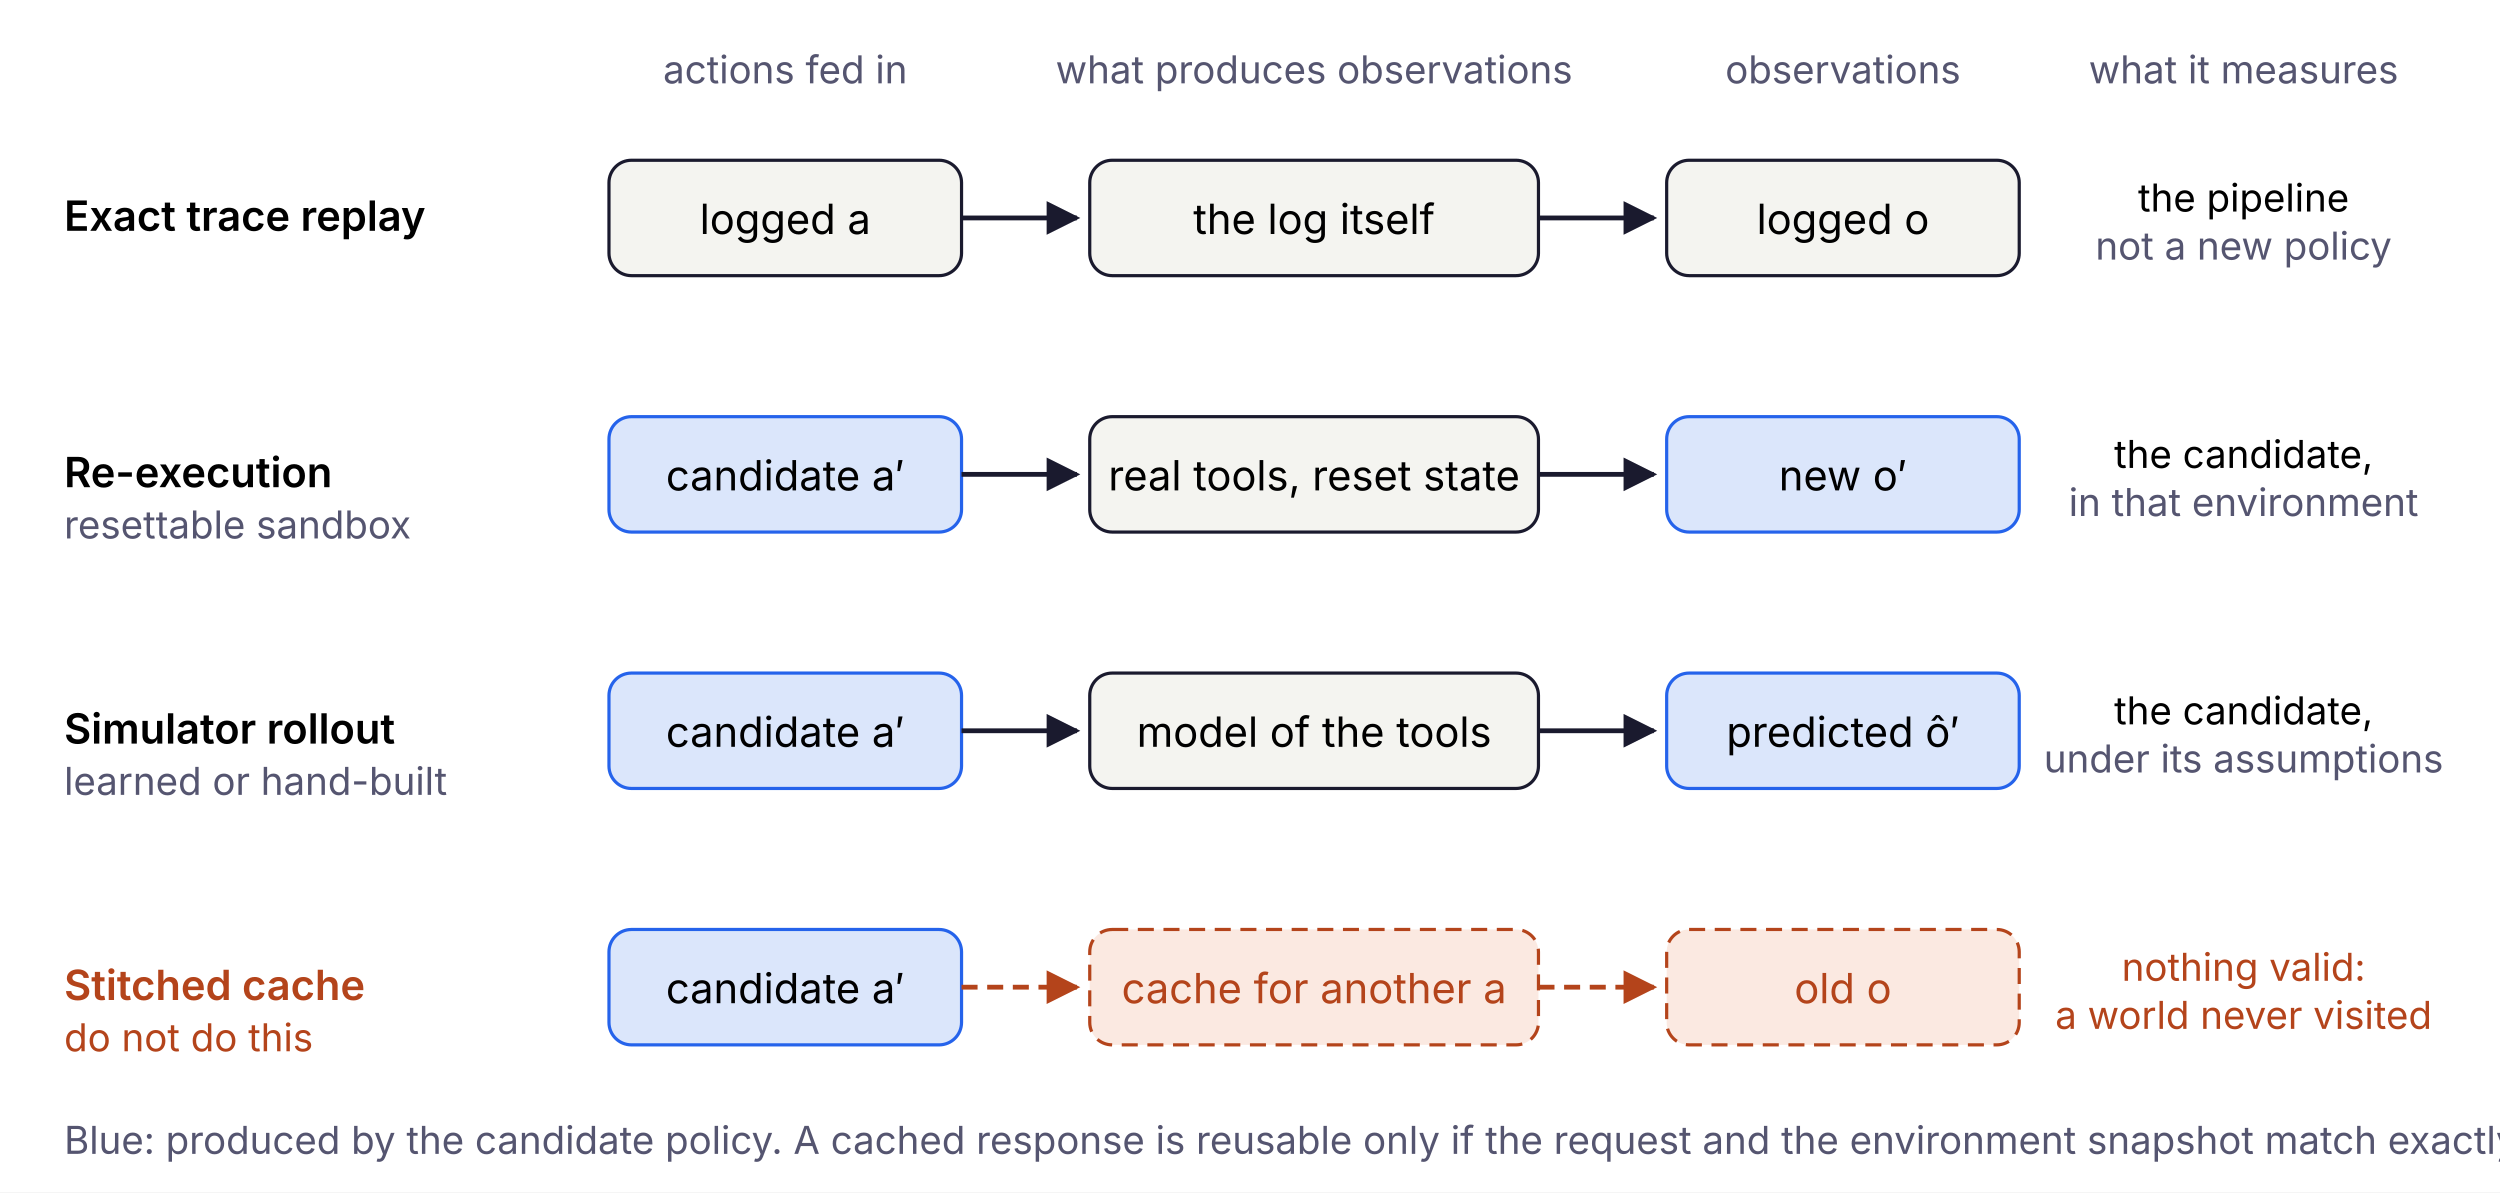
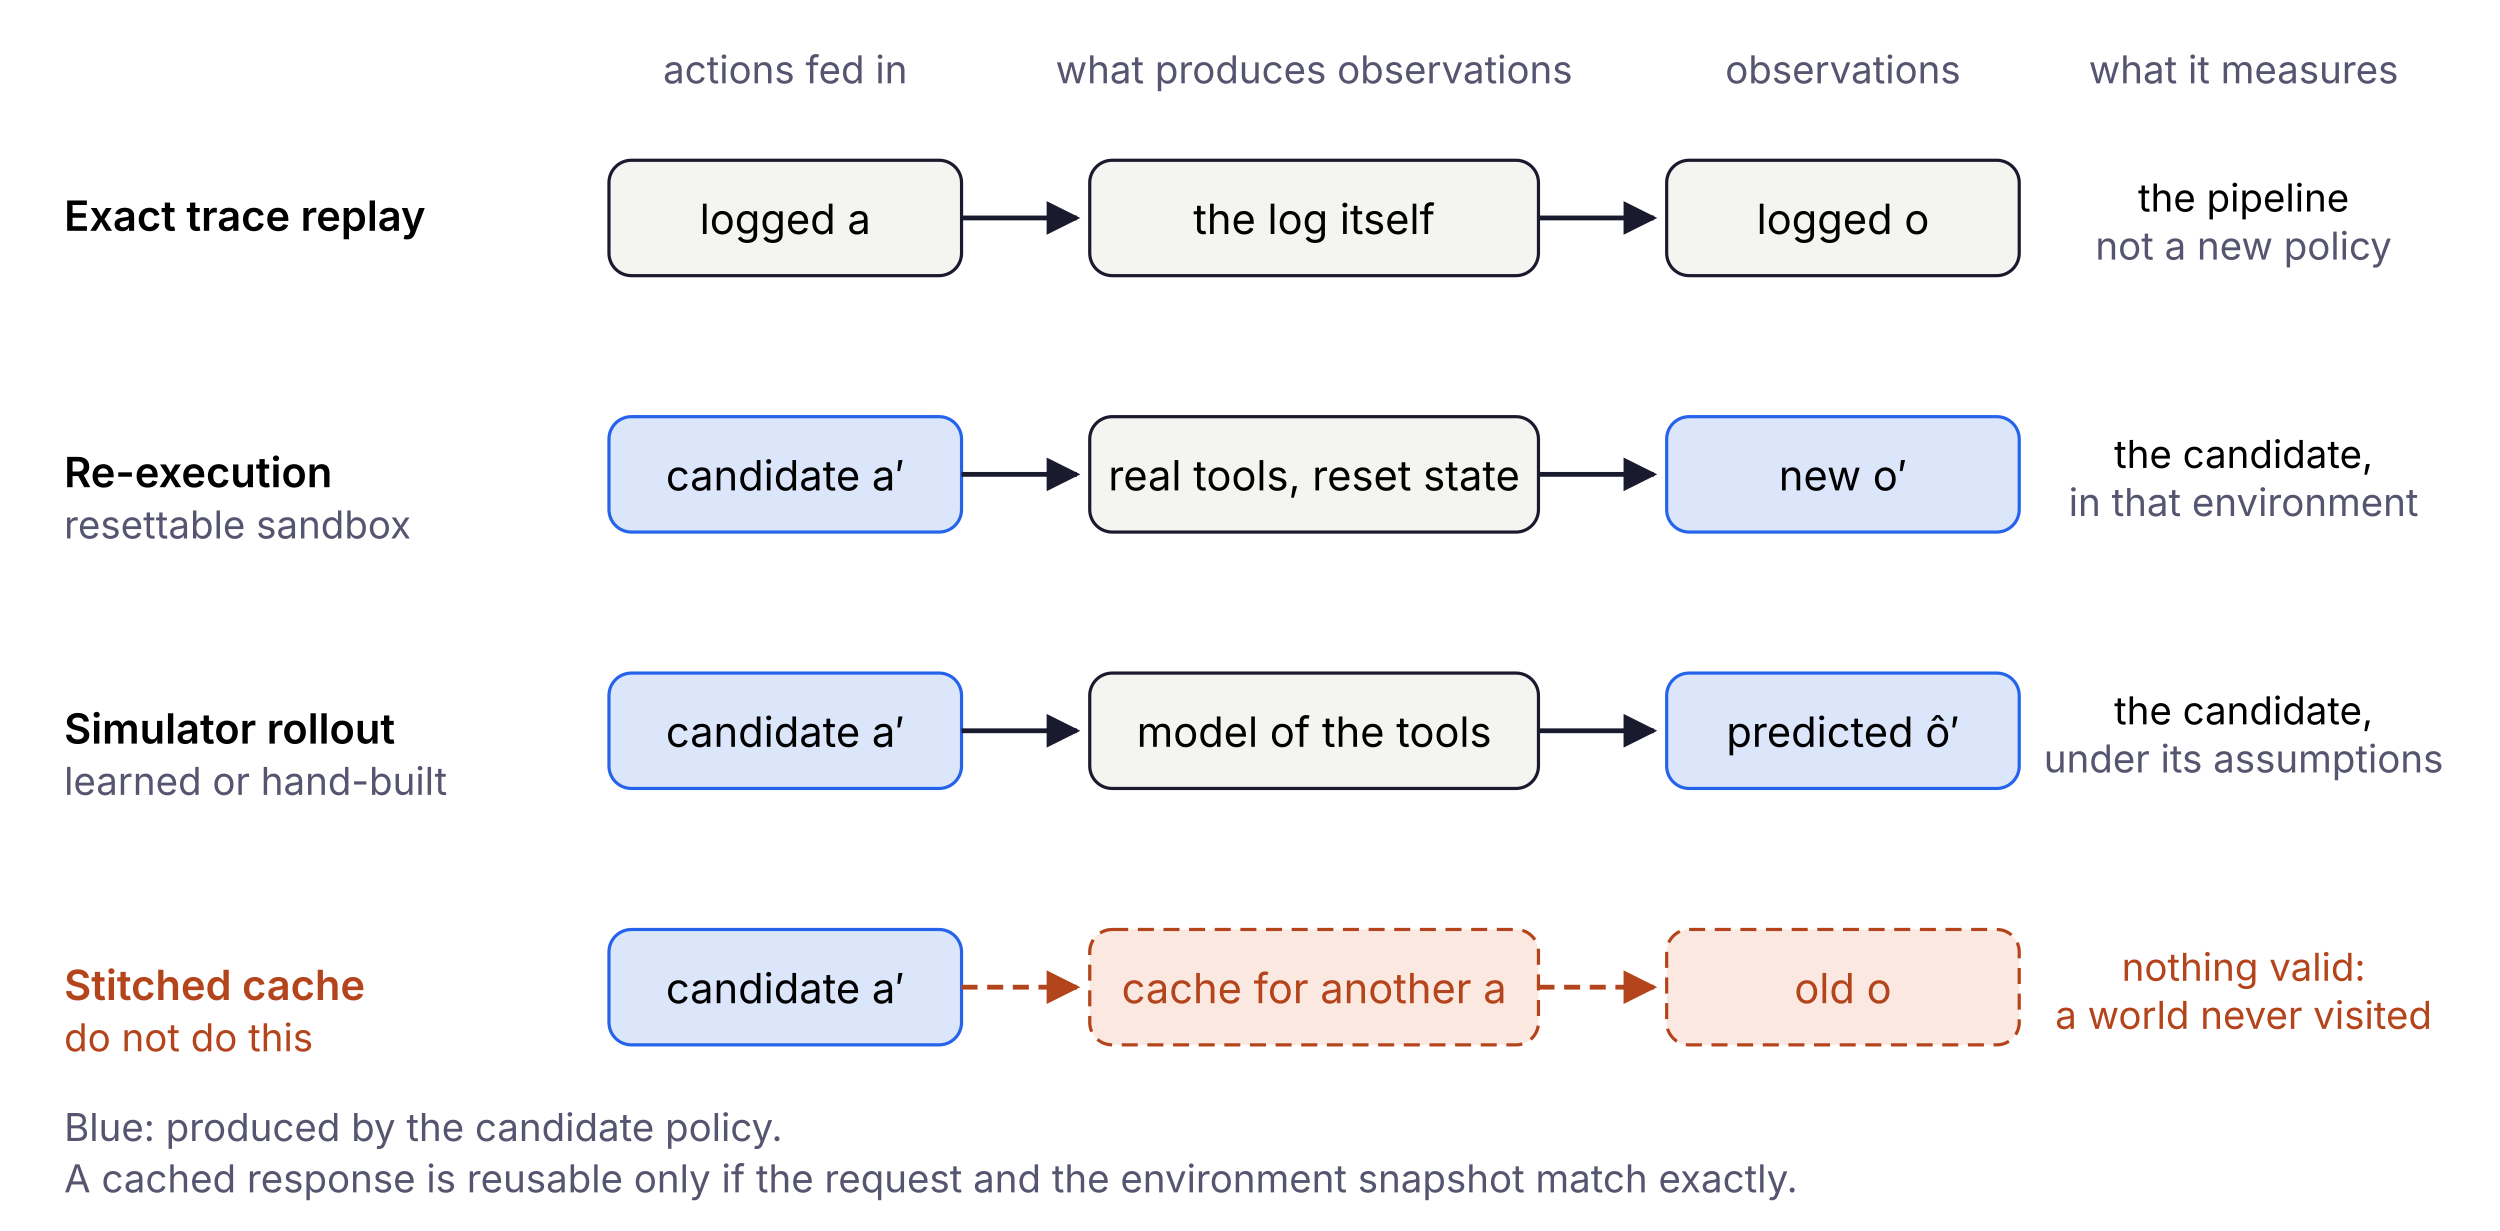
- <svg xmlns="http://www.w3.org/2000/svg" viewBox="0 0 780 372" width="780" height="372" font-family="Inter, system-ui, -apple-system, Segoe UI, sans-serif" font-size="13">
+ <svg xmlns="http://www.w3.org/2000/svg" viewBox="0 0 780 384" width="780" height="384" font-family="Inter, system-ui, -apple-system, Segoe UI, sans-serif" font-size="13">
  <defs>
    <marker id="a" viewBox="0 0 10 10" refX="9" refY="5" markerWidth="7" markerHeight="7" orient="auto">
      <path d="M0,0 L10,5 L0,10 z" fill="#1a1a2e" />
    </marker>
    <marker id="ar" viewBox="0 0 10 10" refX="9" refY="5" markerWidth="7" markerHeight="7" orient="auto">
      <path d="M0,0 L10,5 L0,10 z" fill="#b4441b" />
    </marker>
  </defs>
-   <rect width="780" height="372" fill="#ffffff" />
+   <rect width="780" height="384" fill="#ffffff" />
  <g fill="#555570" font-size="12">
    <text x="245" y="26" text-anchor="middle">actions fed in</text>
    <text x="410" y="26" text-anchor="middle">what produces observations</text>
    <text x="575" y="26" text-anchor="middle">observations</text>
    <text x="700" y="26" text-anchor="middle">what it measures</text>
  </g>
  <text x="20" y="72" font-weight="600">Exact trace replay</text>
  <rect x="190" y="50" width="110" height="36" rx="7" fill="#f4f4f0" stroke="#1a1a2e" />
  <text x="245" y="73" text-anchor="middle">logged a</text>
  <rect x="340" y="50" width="140" height="36" rx="7" fill="#f4f4f0" stroke="#1a1a2e" />
  <text x="410" y="73" text-anchor="middle">the log itself</text>
  <rect x="520" y="50" width="110" height="36" rx="7" fill="#f4f4f0" stroke="#1a1a2e" />
  <text x="575" y="73" text-anchor="middle">logged o</text>
  <line x1="300" y1="68" x2="336" y2="68" stroke="#1a1a2e" stroke-width="1.5" marker-end="url(#a)" />
  <line x1="480" y1="68" x2="516" y2="68" stroke="#1a1a2e" stroke-width="1.5" marker-end="url(#a)" />
  <text x="700" y="66" text-anchor="middle" font-size="12">the pipeline</text>
  <text x="700" y="81" text-anchor="middle" font-size="12" fill="#555570">not a new policy</text>
  <text x="20" y="152" font-weight="600">Re-execution</text>
  <text x="20" y="168" fill="#555570" font-size="12">resettable sandbox</text>
  <rect x="190" y="130" width="110" height="36" rx="7" fill="#dbe6fb" stroke="#2563eb" />
  <text x="245" y="153" text-anchor="middle">candidate a′</text>
  <rect x="340" y="130" width="140" height="36" rx="7" fill="#f4f4f0" stroke="#1a1a2e" />
  <text x="410" y="153" text-anchor="middle">real tools, reset state</text>
  <rect x="520" y="130" width="110" height="36" rx="7" fill="#dbe6fb" stroke="#2563eb" />
  <text x="575" y="153" text-anchor="middle">new o′</text>
  <line x1="300" y1="148" x2="336" y2="148" stroke="#1a1a2e" stroke-width="1.5" marker-end="url(#a)" />
  <line x1="480" y1="148" x2="516" y2="148" stroke="#1a1a2e" stroke-width="1.5" marker-end="url(#a)" />
  <text x="700" y="146" text-anchor="middle" font-size="12">the candidate,</text>
  <text x="700" y="161" text-anchor="middle" font-size="12" fill="#555570">in that environment</text>
  <text x="20" y="232" font-weight="600">Simulator rollout</text>
  <text x="20" y="248" fill="#555570" font-size="12">learned or hand-built</text>
  <rect x="190" y="210" width="110" height="36" rx="7" fill="#dbe6fb" stroke="#2563eb" />
  <text x="245" y="233" text-anchor="middle">candidate a′</text>
  <rect x="340" y="210" width="140" height="36" rx="7" fill="#f4f4f0" stroke="#1a1a2e" />
  <text x="410" y="233" text-anchor="middle">model of the tools</text>
  <rect x="520" y="210" width="110" height="36" rx="7" fill="#dbe6fb" stroke="#2563eb" />
  <text x="575" y="233" text-anchor="middle">predicted ô′</text>
  <line x1="300" y1="228" x2="336" y2="228" stroke="#1a1a2e" stroke-width="1.5" marker-end="url(#a)" />
  <line x1="480" y1="228" x2="516" y2="228" stroke="#1a1a2e" stroke-width="1.5" marker-end="url(#a)" />
  <text x="700" y="226" text-anchor="middle" font-size="12">the candidate,</text>
  <text x="700" y="241" text-anchor="middle" font-size="12" fill="#555570">under its assumptions</text>
  <text x="20" y="312" font-weight="600" fill="#b4441b">Stitched cache</text>
  <text x="20" y="328" fill="#b4441b" font-size="12">do not do this</text>
  <rect x="190" y="290" width="110" height="36" rx="7" fill="#dbe6fb" stroke="#2563eb" />
  <text x="245" y="313" text-anchor="middle">candidate a′</text>
  <rect x="340" y="290" width="140" height="36" rx="7" fill="#fbe9e1" stroke="#b4441b" stroke-dasharray="5 3" />
  <text x="410" y="313" text-anchor="middle" fill="#b4441b">cache for another a</text>
  <rect x="520" y="290" width="110" height="36" rx="7" fill="#fbe9e1" stroke="#b4441b" stroke-dasharray="5 3" />
  <text x="575" y="313" text-anchor="middle" fill="#b4441b">old o</text>
  <line x1="300" y1="308" x2="336" y2="308" stroke="#b4441b" stroke-width="1.5" stroke-dasharray="5 3" marker-end="url(#ar)" />
  <line x1="480" y1="308" x2="516" y2="308" stroke="#b4441b" stroke-width="1.5" stroke-dasharray="5 3" marker-end="url(#ar)" />
  <text x="700" y="306" text-anchor="middle" font-size="12" fill="#b4441b">nothing valid:</text>
  <text x="700" y="321" text-anchor="middle" font-size="12" fill="#b4441b">a world never visited</text>
-   <text x="20" y="360" fill="#555570" font-size="12">Blue: produced by the candidate policy. A cached response is reusable only if the request and the environment snapshot match exactly.</text>
+   <text x="20" y="356" fill="#555570" font-size="12">Blue: produced by the candidate policy.</text>
+   <text x="20" y="372" fill="#555570" font-size="12">A cached response is reusable only if the request and the environment snapshot match exactly.</text>
</svg>
